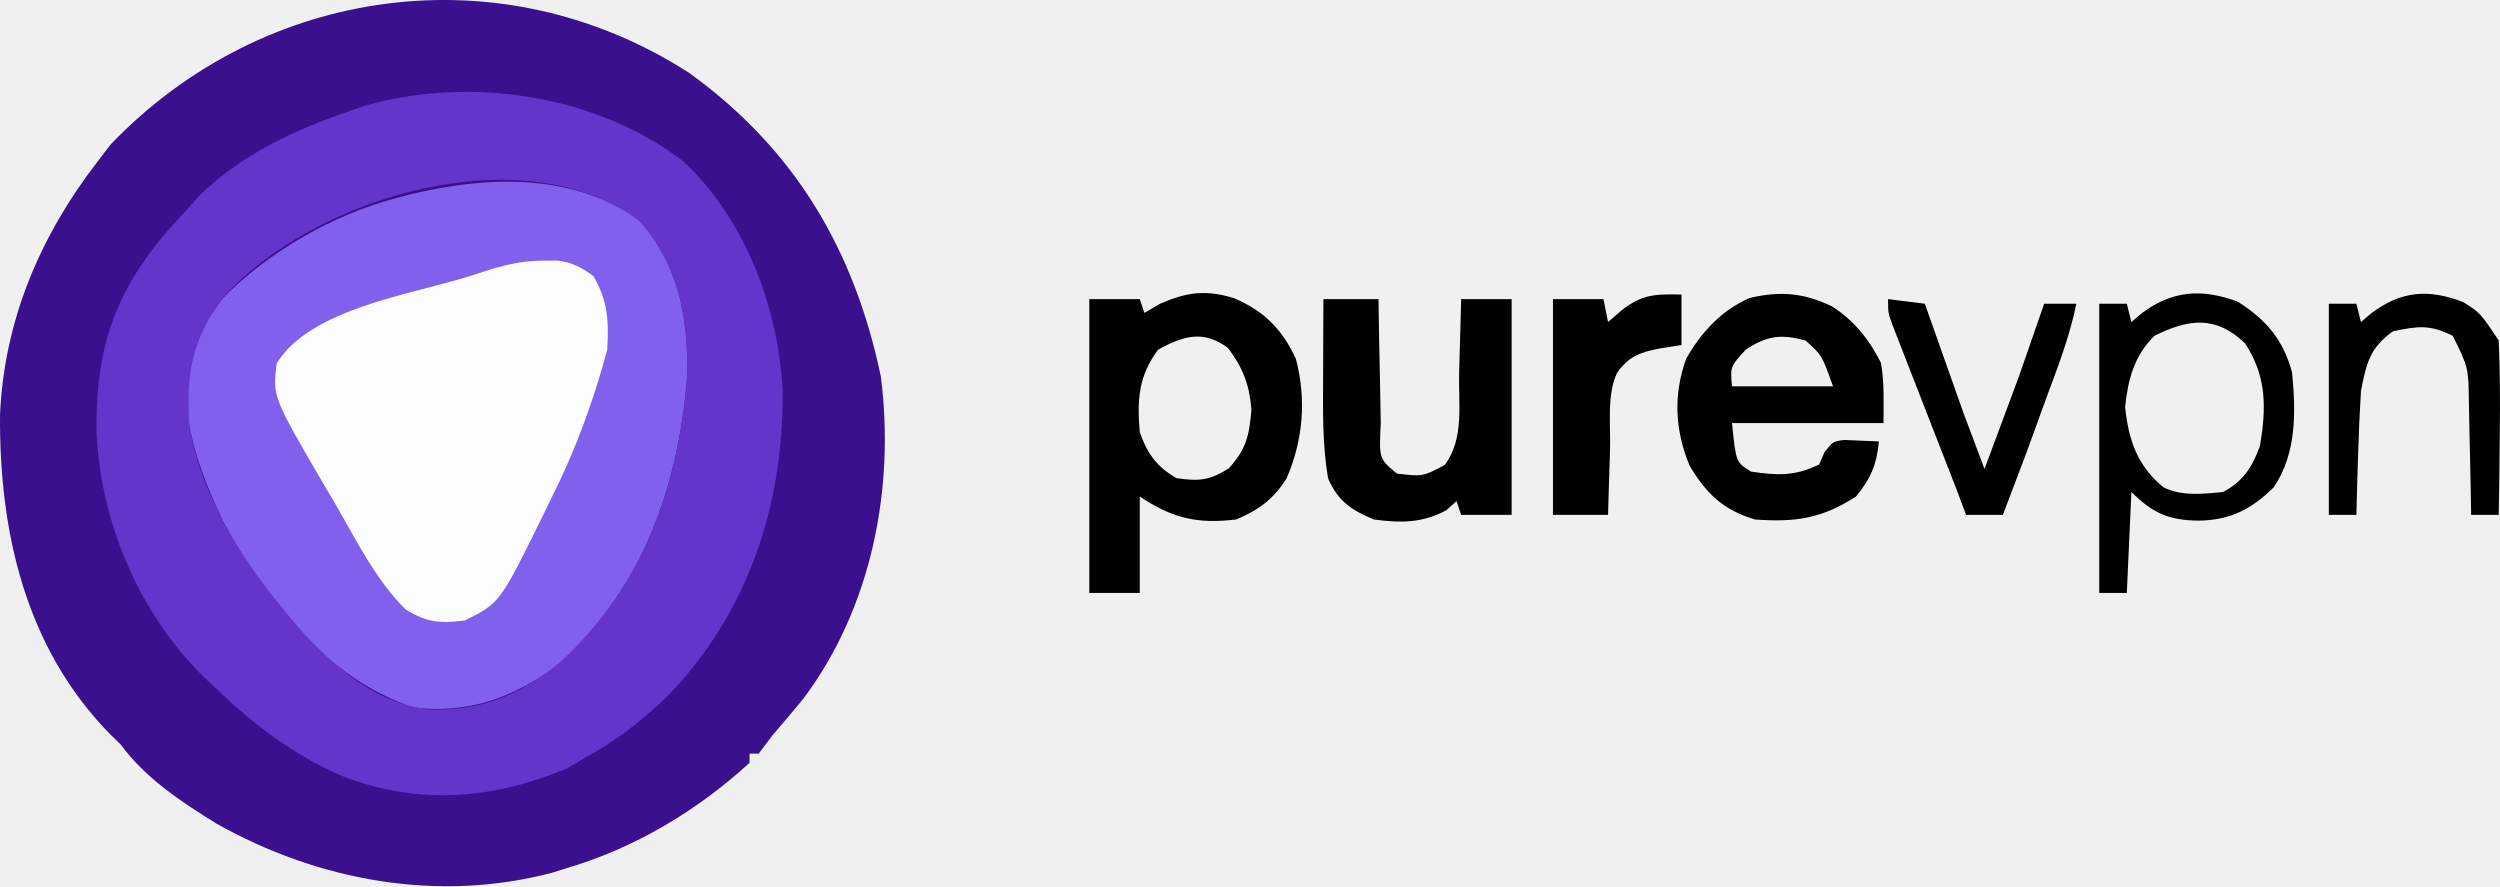
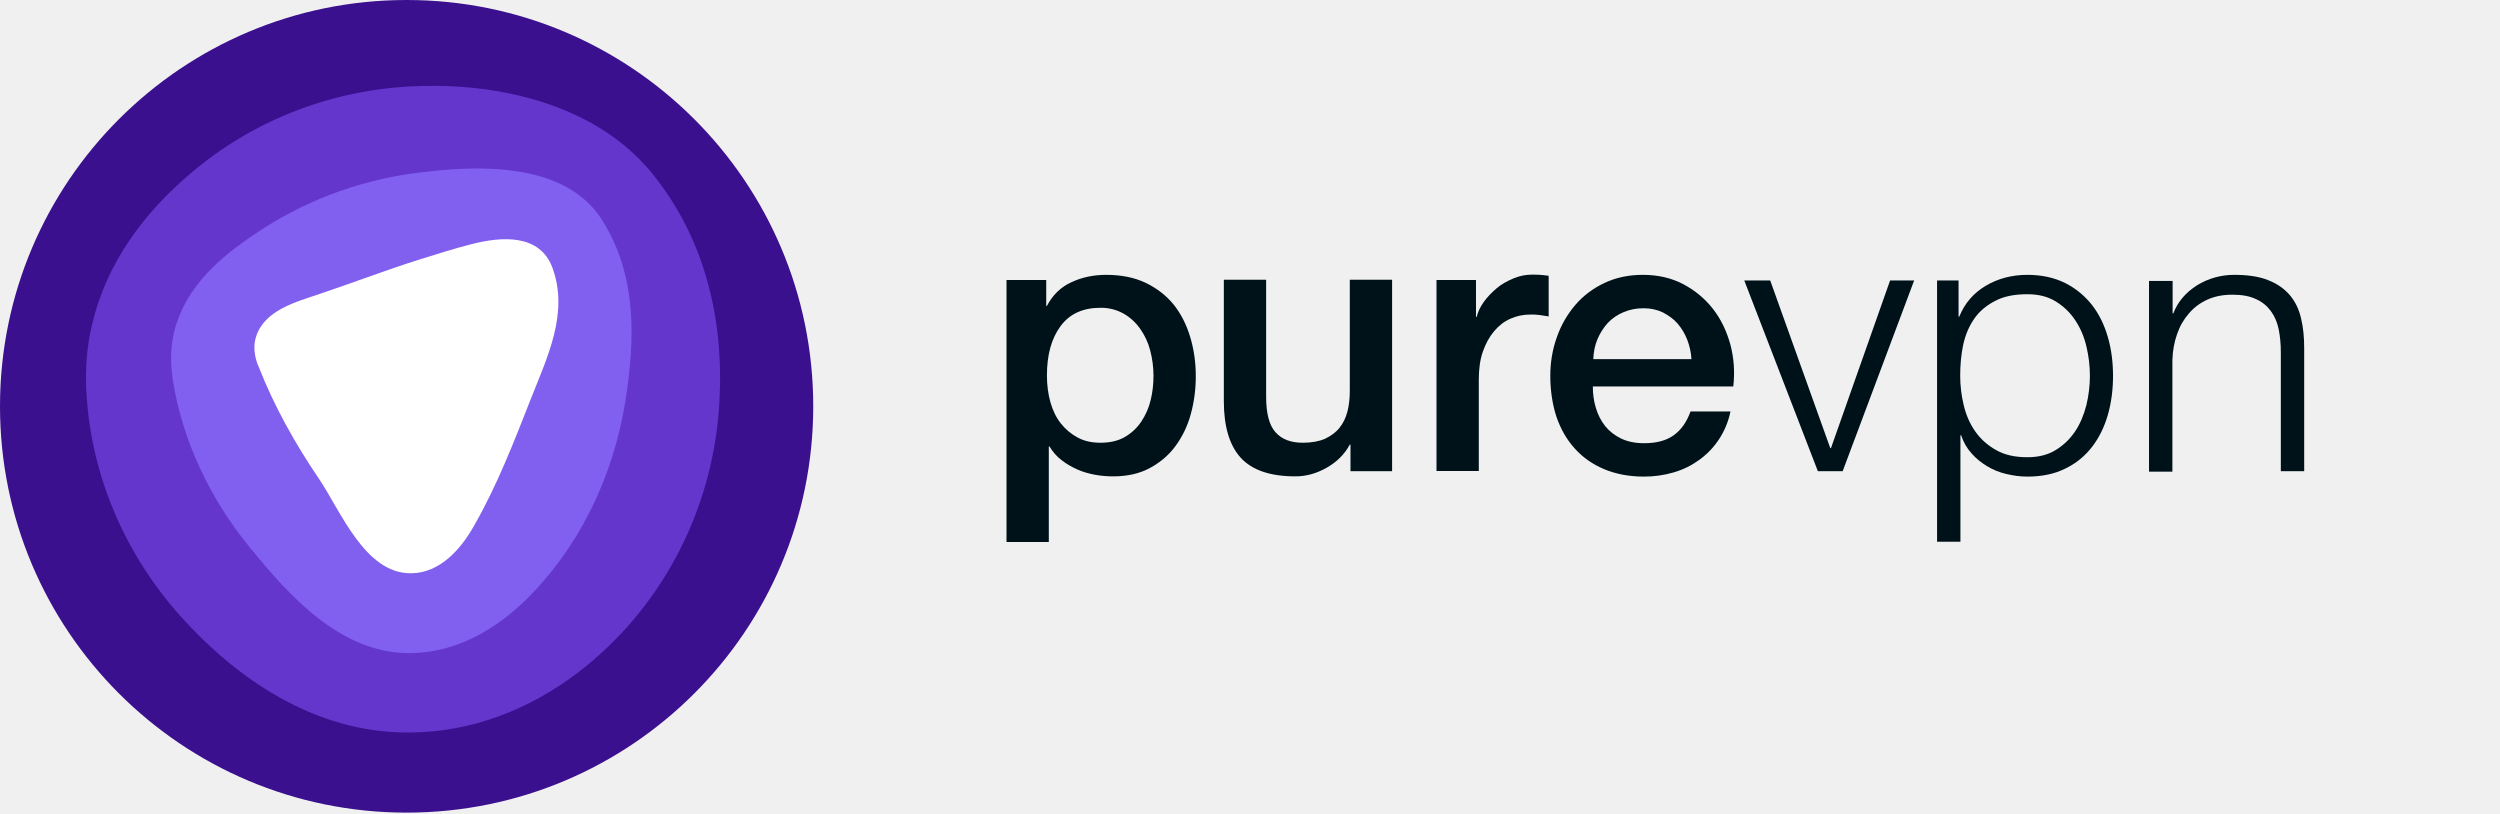
- <svg xmlns="http://www.w3.org/2000/svg" width="300" height="106.348">
-   <path d="M82.715 8.757c12.719 9.194 19.804 21.258 22.985 36.409 1.718 13.415-1.109 27.787-9.331 38.722-1.2 1.469-2.429 2.906-3.667 4.343l-1.653 2.204h-1.102v1.102c-6.314 5.779-13.808 10.252-22.036 12.671l-1.584.497c-13.75 3.656-28.145 1.001-40.356-5.875-4.256-2.634-8.503-5.433-11.498-9.497l-1.287-1.257C3.041 77.722-.091 63.803.002 49.81c.489-11.352 4.813-21.5 11.717-30.442l1.584-2.066C31.681-1.811 60.231-5.727 82.715 8.757z" fill="#3b108e" />
-   <path d="M76.45 26.117c4.972 5.469 6.152 11.87 6.008 19.041-1.038 13.259-5.478 25.867-15.649 34.81-5.418 3.764-10.42 5.672-17.078 4.958-10.506-3.408-18.191-13.201-23.103-22.656-3.058-6.556-5.823-14.078-3.366-21.309.68-1.278.68-1.278 2.229-3.413l1.171-1.687c5.51-5.63 13.27-10.081 20.865-12.085l1.73-.461c9.398-2.217 18.885-2.538 27.192 2.802z" fill="#8260ee" />
-   <path d="M82.104 19.441c7.309 6.925 11.276 17.381 11.812 27.349.155 13.778-4.128 26.731-13.816 36.758-3.105 2.964-6.216 5.392-9.985 7.437l-2.031 1.205c-9.015 3.789-18.012 4.459-27.132.895-5.77-2.534-10.38-6.022-14.909-10.364l-1.065-.979c-8.06-7.63-12.833-18.726-13.39-29.706-.17-11.409 2.81-18.462 10.598-26.609l1.756-1.963c5.039-4.912 11.489-7.933 18.076-10.157l1.61-.568c12.636-3.688 27.98-1.404 38.475 6.701zm-55.51 16.454c-3.67 5.287-4.268 8.953-3.856 15.425 1.514 8.073 5.871 15.223 11.018 21.485l1.186 1.461c4.264 5.004 9.66 10.069 16.419 10.846 6.173.3 11.218-1.747 15.918-5.701 9.832-9.117 14.112-20.868 15.171-34.081.165-6.995-.945-13.427-5.724-18.802-13.852-10.446-39.248-2.947-50.132 9.365z" fill="#6435cb" />
-   <path d="M65.329 31.281l1.612-.013c1.795.259 2.824.797 4.276 1.872 1.739 2.999 1.843 5.394 1.653 8.814-1.616 6.064-3.79 12.019-6.611 17.629l-1.072 2.204c-5.188 10.567-5.188 10.567-9.395 12.671-2.971.36-4.517.27-7.093-1.308-3.565-3.501-5.86-8.175-8.332-12.464l-1.27-2.148c-6.392-10.927-6.392-10.927-5.892-14.93 4.022-6.617 16.362-8.302 23.138-10.467l2.942-.945c2.147-.592 3.84-.932 6.045-.915z" fill="#fdfdfe" />
-   <path d="M148.113 35.792c3.599 1.554 5.741 3.706 7.392 7.265 1.28 4.87.874 9.737-1.102 14.323-1.567 2.519-3.328 3.806-6.06 4.958-4.689.566-7.663-.151-11.569-2.755v11.569h-6.06V35.895h6.06l.551 1.653 1.894-1.102c3.189-1.398 5.529-1.713 8.894-.654zm-9.135 6.163c-2.368 3.157-2.539 6.065-2.204 9.916.904 2.57 2.034 4.138 4.407 5.509 2.695.385 3.949.289 6.267-1.171 2.111-2.312 2.475-3.974 2.72-7.058-.228-2.965-1.021-5.041-2.823-7.403-2.937-2.182-5.322-1.459-8.367.207zm80.884-5.178c2.635 1.691 4.459 3.981 5.849 6.761.427 2.374.31 4.818.31 7.231h-18.18c.472 4.693.472 4.693 2.272 5.819 3.126.476 5.333.57 8.195-.861l.62-1.446c1.033-1.308 1.033-1.308 2.361-1.487l4.181.179c-.264 2.767-.981 4.463-2.755 6.611-4.113 2.67-7.307 3.098-12.12 2.755-3.84-1.158-5.809-3.071-7.85-6.473-1.765-4.286-1.959-8.446-.413-12.808 1.838-3.216 4.207-5.787 7.609-7.299 3.632-.855 6.528-.635 9.921 1.02zm-10.368 5.178c-1.873 2.038-1.873 2.038-1.653 4.407h12.12c-1.312-3.72-1.312-3.72-3.305-5.509-2.957-.781-4.606-.583-7.162 1.102zm-50.684-6.06h6.611l.062 4.16.11 5.378.097 5.365c-.21 4.251-.21 4.251 1.935 6.032 3.096.365 3.096.365 5.75-1.033 2.373-3.227 1.615-7.292 1.722-11.156l.14-4.928.101-3.818h6.06v25.892h-6.06l-.551-1.653-1.24 1.102c-2.913 1.554-5.437 1.532-8.677 1.102-2.734-1.136-4.333-2.213-5.509-4.958-.706-4.234-.602-8.309-.585-12.602l.015-5.023.019-3.861zm109.733.31c3.424 2.189 5.463 4.583 6.508 8.505.454 4.755.552 9.681-2.204 13.773-2.69 2.642-5.23 3.932-8.987 3.994-3.589-.033-5.54-.892-8.091-3.443l-.551 12.12h-3.305V36.446h3.305l.551 2.204 1.205-1.033c3.653-2.76 7.241-3.027 11.569-1.412zm-10.02 4.097c-2.423 2.423-3.15 5.161-3.512 8.539.43 4.012 1.452 7.046 4.614 9.641 2.173 1.087 4.793.794 7.162.551 2.426-1.314 3.458-2.946 4.407-5.509.764-4.523.841-8.398-1.825-12.361-3.456-3.295-6.699-2.934-10.846-.861zm-56.742-4.958v6.06l-2.617.413c-2.328.461-3.661.896-5.096 2.892-1.273 2.546-.777 6.407-.861 9.159l-.14 4.463-.101 3.456h-6.611V35.895h6.06l.551 2.755 1.549-1.343c2.511-2.018 4.121-2.022 7.265-1.963zm93.791.895c2.066 1.308 2.066 1.308 4.269 4.614.156 3.555.185 7.116.138 10.674l-.06 5.797-.077 4.463h-3.305l-.062-3.721-.11-4.853-.097-4.823c-.05-4.281-.05-4.281-1.935-8.089-2.77-1.385-4.157-1.168-7.162-.551-2.79 1.959-3.223 3.898-3.856 7.162-.159 2.569-.27 5.14-.344 7.713l-.125 4.063-.082 3.099h-3.305V36.446h3.305l.551 2.204 1.205-1.033c3.568-2.696 6.837-2.989 11.052-1.377zm-69.001-.344l4.407.551 1.287 3.639 1.674 4.728 1.666 4.706 2.535 6.759 2.651-7.127 1.491-4.009 3.019-8.696h3.856c-.877 4.385-2.571 8.472-4.097 12.671l-1.96 5.406-2.757 7.265h-4.407l-1.209-3.204-7.646-19.628c-.51-1.407-.51-1.407-.51-3.06z" fill="#000" />
+ <svg xmlns="http://www.w3.org/2000/svg" width="501" height="163" viewBox="0 0 501 163" fill="none">
+   <g clip-path="url(#clip0_429_19)">
+     <path d="M201.657 56.109H209.665V61.303H209.805C210.976 59.057 212.662 57.466 214.77 56.53C216.877 55.547 219.219 55.079 221.654 55.079C224.651 55.079 227.32 55.594 229.568 56.67C231.816 57.746 233.69 59.197 235.188 61.022C236.687 62.894 237.764 65.047 238.513 67.527C239.263 70.007 239.637 72.628 239.637 75.435C239.637 78.009 239.309 80.489 238.654 82.923C237.998 85.356 236.968 87.462 235.61 89.334C234.252 91.206 232.519 92.656 230.458 93.779C228.398 94.903 225.916 95.464 223.106 95.464C221.888 95.464 220.624 95.37 219.406 95.136C218.188 94.903 216.971 94.575 215.847 94.06C214.723 93.545 213.646 92.937 212.709 92.188C211.726 91.44 210.929 90.504 210.321 89.474H210.18V108.614H201.704V56.109H201.657ZM231.161 75.295C231.161 73.564 230.926 71.879 230.505 70.241C230.084 68.603 229.381 67.153 228.491 65.889C227.601 64.626 226.477 63.596 225.166 62.847C223.808 62.099 222.309 61.677 220.577 61.677C217.018 61.677 214.348 62.894 212.522 65.374C210.695 67.854 209.805 71.13 209.805 75.248C209.805 77.167 210.04 78.945 210.508 80.63C210.976 82.268 211.679 83.718 212.615 84.888C213.552 86.058 214.676 86.994 215.987 87.696C217.298 88.398 218.797 88.725 220.53 88.725C222.45 88.725 224.089 88.351 225.447 87.555C226.805 86.76 227.882 85.731 228.725 84.467C229.568 83.204 230.224 81.753 230.599 80.162C230.973 78.618 231.161 76.98 231.161 75.295Z" fill="#001219" />
+     <path d="M278.929 94.434H270.64V89.1H270.499C269.469 91.018 267.924 92.562 265.863 93.732C263.802 94.902 261.742 95.464 259.588 95.464C254.53 95.464 250.877 94.2 248.629 91.72C246.381 89.24 245.257 85.449 245.257 80.395V56.062H253.734V79.553C253.734 82.922 254.389 85.309 255.654 86.666C256.918 88.07 258.745 88.725 261.086 88.725C262.866 88.725 264.364 88.444 265.535 87.93C266.706 87.368 267.689 86.666 268.439 85.73C269.188 84.794 269.703 83.718 270.031 82.454C270.359 81.191 270.499 79.787 270.499 78.29V56.062H278.976V94.434H278.929Z" fill="#001219" />
+     <path d="M287.827 56.108H295.788V63.502H295.929C296.163 62.473 296.678 61.443 297.381 60.461C298.083 59.478 298.973 58.589 299.956 57.746C300.94 56.904 302.111 56.296 303.328 55.781C304.546 55.266 305.81 55.032 307.122 55.032C308.105 55.032 308.807 55.079 309.182 55.126C309.557 55.173 309.931 55.219 310.353 55.266V63.409C309.744 63.315 309.135 63.221 308.526 63.128C307.918 63.034 307.309 63.034 306.7 63.034C305.248 63.034 303.937 63.315 302.673 63.877C301.408 64.438 300.331 65.281 299.394 66.404C298.458 67.527 297.708 68.884 297.146 70.522C296.584 72.16 296.35 74.031 296.35 76.137V94.388H287.874V56.108H287.827Z" fill="#001219" />
+     <path d="M319.204 77.448C319.204 78.945 319.391 80.349 319.813 81.753C320.234 83.157 320.843 84.327 321.686 85.403C322.529 86.432 323.606 87.275 324.871 87.883C326.135 88.491 327.681 88.819 329.46 88.819C331.942 88.819 333.909 88.304 335.408 87.228C336.906 86.152 338.03 84.561 338.78 82.455H346.788C346.366 84.514 345.57 86.386 344.493 88.023C343.416 89.661 342.105 91.018 340.559 92.141C339.014 93.265 337.328 94.107 335.408 94.668C333.488 95.23 331.521 95.511 329.46 95.511C326.463 95.511 323.794 94.996 321.452 94.013C319.11 93.031 317.143 91.627 315.551 89.849C313.959 88.07 312.741 85.964 311.898 83.484C311.102 81.004 310.681 78.29 310.681 75.342C310.681 72.628 311.102 70.054 311.992 67.574C312.835 65.14 314.099 62.988 315.692 61.116C317.284 59.244 319.251 57.793 321.499 56.717C323.794 55.641 326.322 55.079 329.226 55.079C332.223 55.079 334.939 55.687 337.328 56.951C339.716 58.214 341.73 59.899 343.322 61.958C344.915 64.017 346.039 66.404 346.788 69.118C347.49 71.832 347.678 74.593 347.35 77.448H319.204ZM338.967 71.926C338.873 70.569 338.592 69.305 338.124 68.088C337.656 66.872 337 65.795 336.204 64.859C335.408 63.923 334.377 63.222 333.253 62.613C332.083 62.052 330.771 61.771 329.366 61.771C327.868 61.771 326.557 62.052 325.339 62.566C324.121 63.081 323.091 63.783 322.201 64.719C321.358 65.655 320.656 66.731 320.141 67.948C319.625 69.165 319.344 70.522 319.298 71.972H338.967V71.926Z" fill="#001219" />
+     <path d="M354.749 56.202L366.785 89.802H366.926L378.774 56.202H383.598L369.267 94.434H364.303L349.551 56.202H354.749Z" fill="#001219" />
+     <path d="M392.495 56.202V63.456H392.636C393.713 60.788 395.493 58.729 397.928 57.279C400.363 55.828 403.173 55.079 406.264 55.079C409.168 55.079 411.696 55.641 413.851 56.717C416.005 57.793 417.785 59.291 419.236 61.116C420.688 62.988 421.718 65.14 422.421 67.574C423.123 70.007 423.451 72.581 423.451 75.342C423.451 78.056 423.123 80.63 422.421 83.11C421.718 85.543 420.688 87.696 419.236 89.568C417.785 91.44 416.005 92.89 413.851 93.92C411.696 94.996 409.168 95.511 406.264 95.511C404.859 95.511 403.501 95.324 402.096 94.996C400.691 94.668 399.427 94.154 398.256 93.452C397.085 92.75 396.008 91.907 395.118 90.878C394.181 89.849 393.479 88.632 393.011 87.228H392.87V108.567H388.187V56.202H392.495ZM418.112 69.399C417.644 67.433 416.895 65.702 415.864 64.157C414.834 62.613 413.57 61.397 411.977 60.414C410.385 59.431 408.512 58.963 406.264 58.963C403.688 58.963 401.534 59.384 399.801 60.32C398.068 61.209 396.664 62.379 395.633 63.877C394.603 65.374 393.854 67.106 393.432 69.071C393.011 71.037 392.823 73.142 392.823 75.295C392.823 77.26 393.057 79.226 393.526 81.191C393.994 83.157 394.743 84.888 395.821 86.432C396.898 87.977 398.256 89.193 399.989 90.176C401.674 91.159 403.782 91.627 406.264 91.627C408.512 91.627 410.385 91.159 411.977 90.176C413.57 89.193 414.834 87.977 415.864 86.432C416.895 84.888 417.597 83.157 418.112 81.191C418.581 79.226 418.815 77.26 418.815 75.295C418.815 73.329 418.581 71.364 418.112 69.399Z" fill="#001219" />
+     <path d="M435.393 56.202V62.8H435.534C436.424 60.461 438.016 58.636 440.264 57.185C442.559 55.781 445.041 55.079 447.757 55.079C450.426 55.079 452.674 55.407 454.454 56.109C456.28 56.811 457.685 57.793 458.809 59.057C459.886 60.32 460.682 61.864 461.104 63.69C461.572 65.515 461.76 67.574 461.76 69.82V94.434H457.076V70.569C457.076 68.931 456.936 67.433 456.655 66.029C456.374 64.626 455.859 63.409 455.109 62.379C454.36 61.35 453.377 60.507 452.112 59.946C450.848 59.337 449.302 59.057 447.382 59.057C445.462 59.057 443.823 59.384 442.371 60.039C440.919 60.695 439.655 61.63 438.672 62.8C437.641 63.97 436.845 65.327 436.283 66.965C435.721 68.556 435.393 70.335 435.346 72.206V94.528H430.663V56.296H435.393V56.202Z" fill="#001219" />
+     <path d="M81.487 162.85C126.491 162.85 162.974 126.395 162.974 81.425C162.974 36.455 126.491 0 81.487 0C36.483 0 0 36.455 0 81.425C0 126.395 36.483 162.85 81.487 162.85Z" fill="#3B108E" />
+     <path d="M82.377 17.314C89.167 16.986 95.77 17.408 102.046 18.718C113.098 21.011 123.682 25.971 130.894 35.003C141.104 47.731 145.178 63.736 144.148 80.863C142.883 102.764 132.112 122.371 115.768 134.819C106.354 141.979 94.693 146.799 81.815 146.799C63.082 146.845 47.394 136.035 36.06 123.354C25.336 111.327 18.264 95.697 17.328 78.71C17.328 78.523 17.328 78.289 17.281 78.102C17.093 73.75 17.421 69.398 18.405 65.233C21.261 52.739 28.895 42.631 38.121 34.816C50.016 24.614 65.517 18.156 82.377 17.314Z" fill="#6536CC" />
+     <path d="M83.267 34.676C88.418 34.021 93.429 33.6 98.346 33.834C106.823 34.208 115.908 36.408 120.826 44.363C127.569 55.266 127.335 67.667 125.321 80.396C122.886 95.698 115.908 109.877 105.418 120.172C99.377 126.069 91.462 130.842 82.143 130.889C68.14 130.936 57.837 119.237 50.016 109.643C42.242 100.144 36.575 88.492 34.609 76.044C34.609 75.903 34.562 75.763 34.562 75.576C34.14 72.487 34.187 69.352 34.936 66.357C37.231 57.372 44.209 51.476 51.234 46.796C60.413 40.572 71.465 36.221 83.267 34.676Z" fill="#8260EF" />
+     <path d="M51.796 73.376C54.84 81.238 59.148 88.913 63.878 95.885C68.234 102.296 73.104 114.978 82.377 114.885C88.137 114.838 92.305 110.111 94.928 105.479C99.611 97.336 102.983 88.585 106.401 79.881C109.68 71.552 114.035 62.707 110.71 53.675C108.181 46.796 100.501 47.405 94.6 48.902C91.087 49.791 87.575 50.914 84.109 51.991C77.413 54.097 70.856 56.623 64.159 58.87C59.382 60.508 52.967 62.099 51.281 67.574C50.719 69.352 51 71.317 51.655 73.096C51.749 73.189 51.749 73.283 51.796 73.376Z" fill="white" />
+   </g>
+   <defs>
+     <clipPath id="clip0_429_19">
+       <rect width="500.302" height="162.85" fill="white" />
+     </clipPath>
+   </defs>
</svg>
